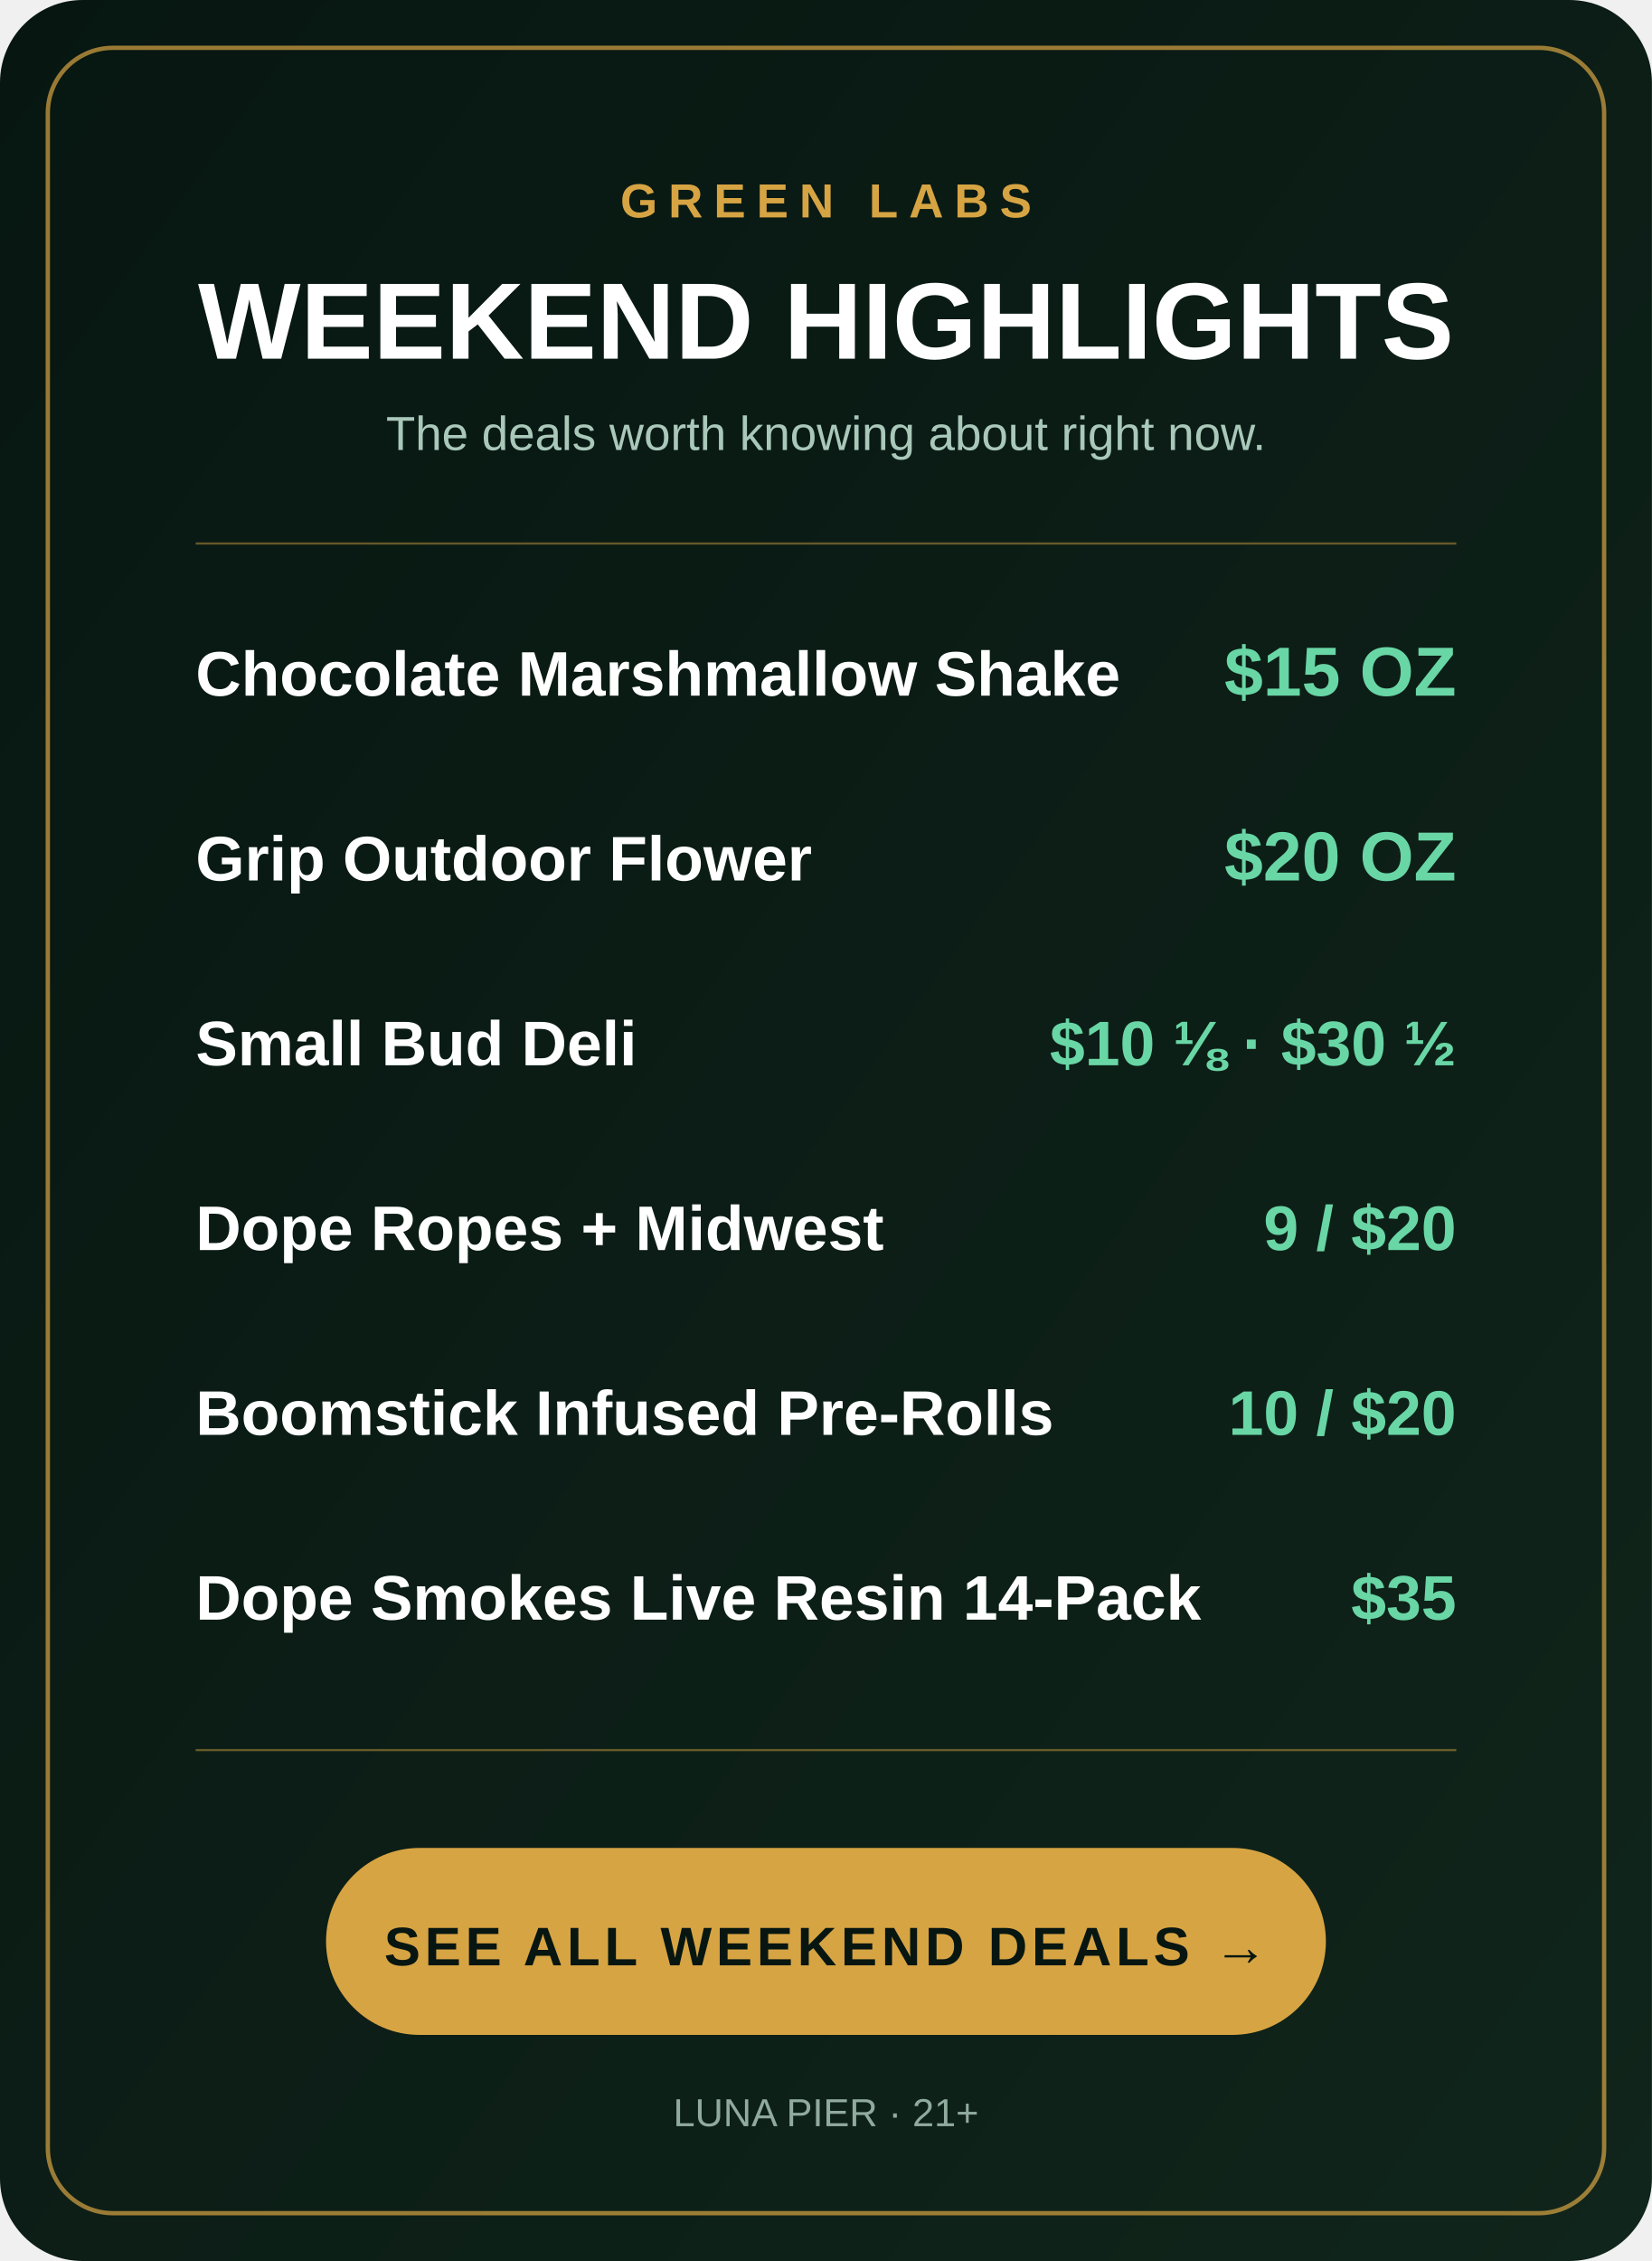
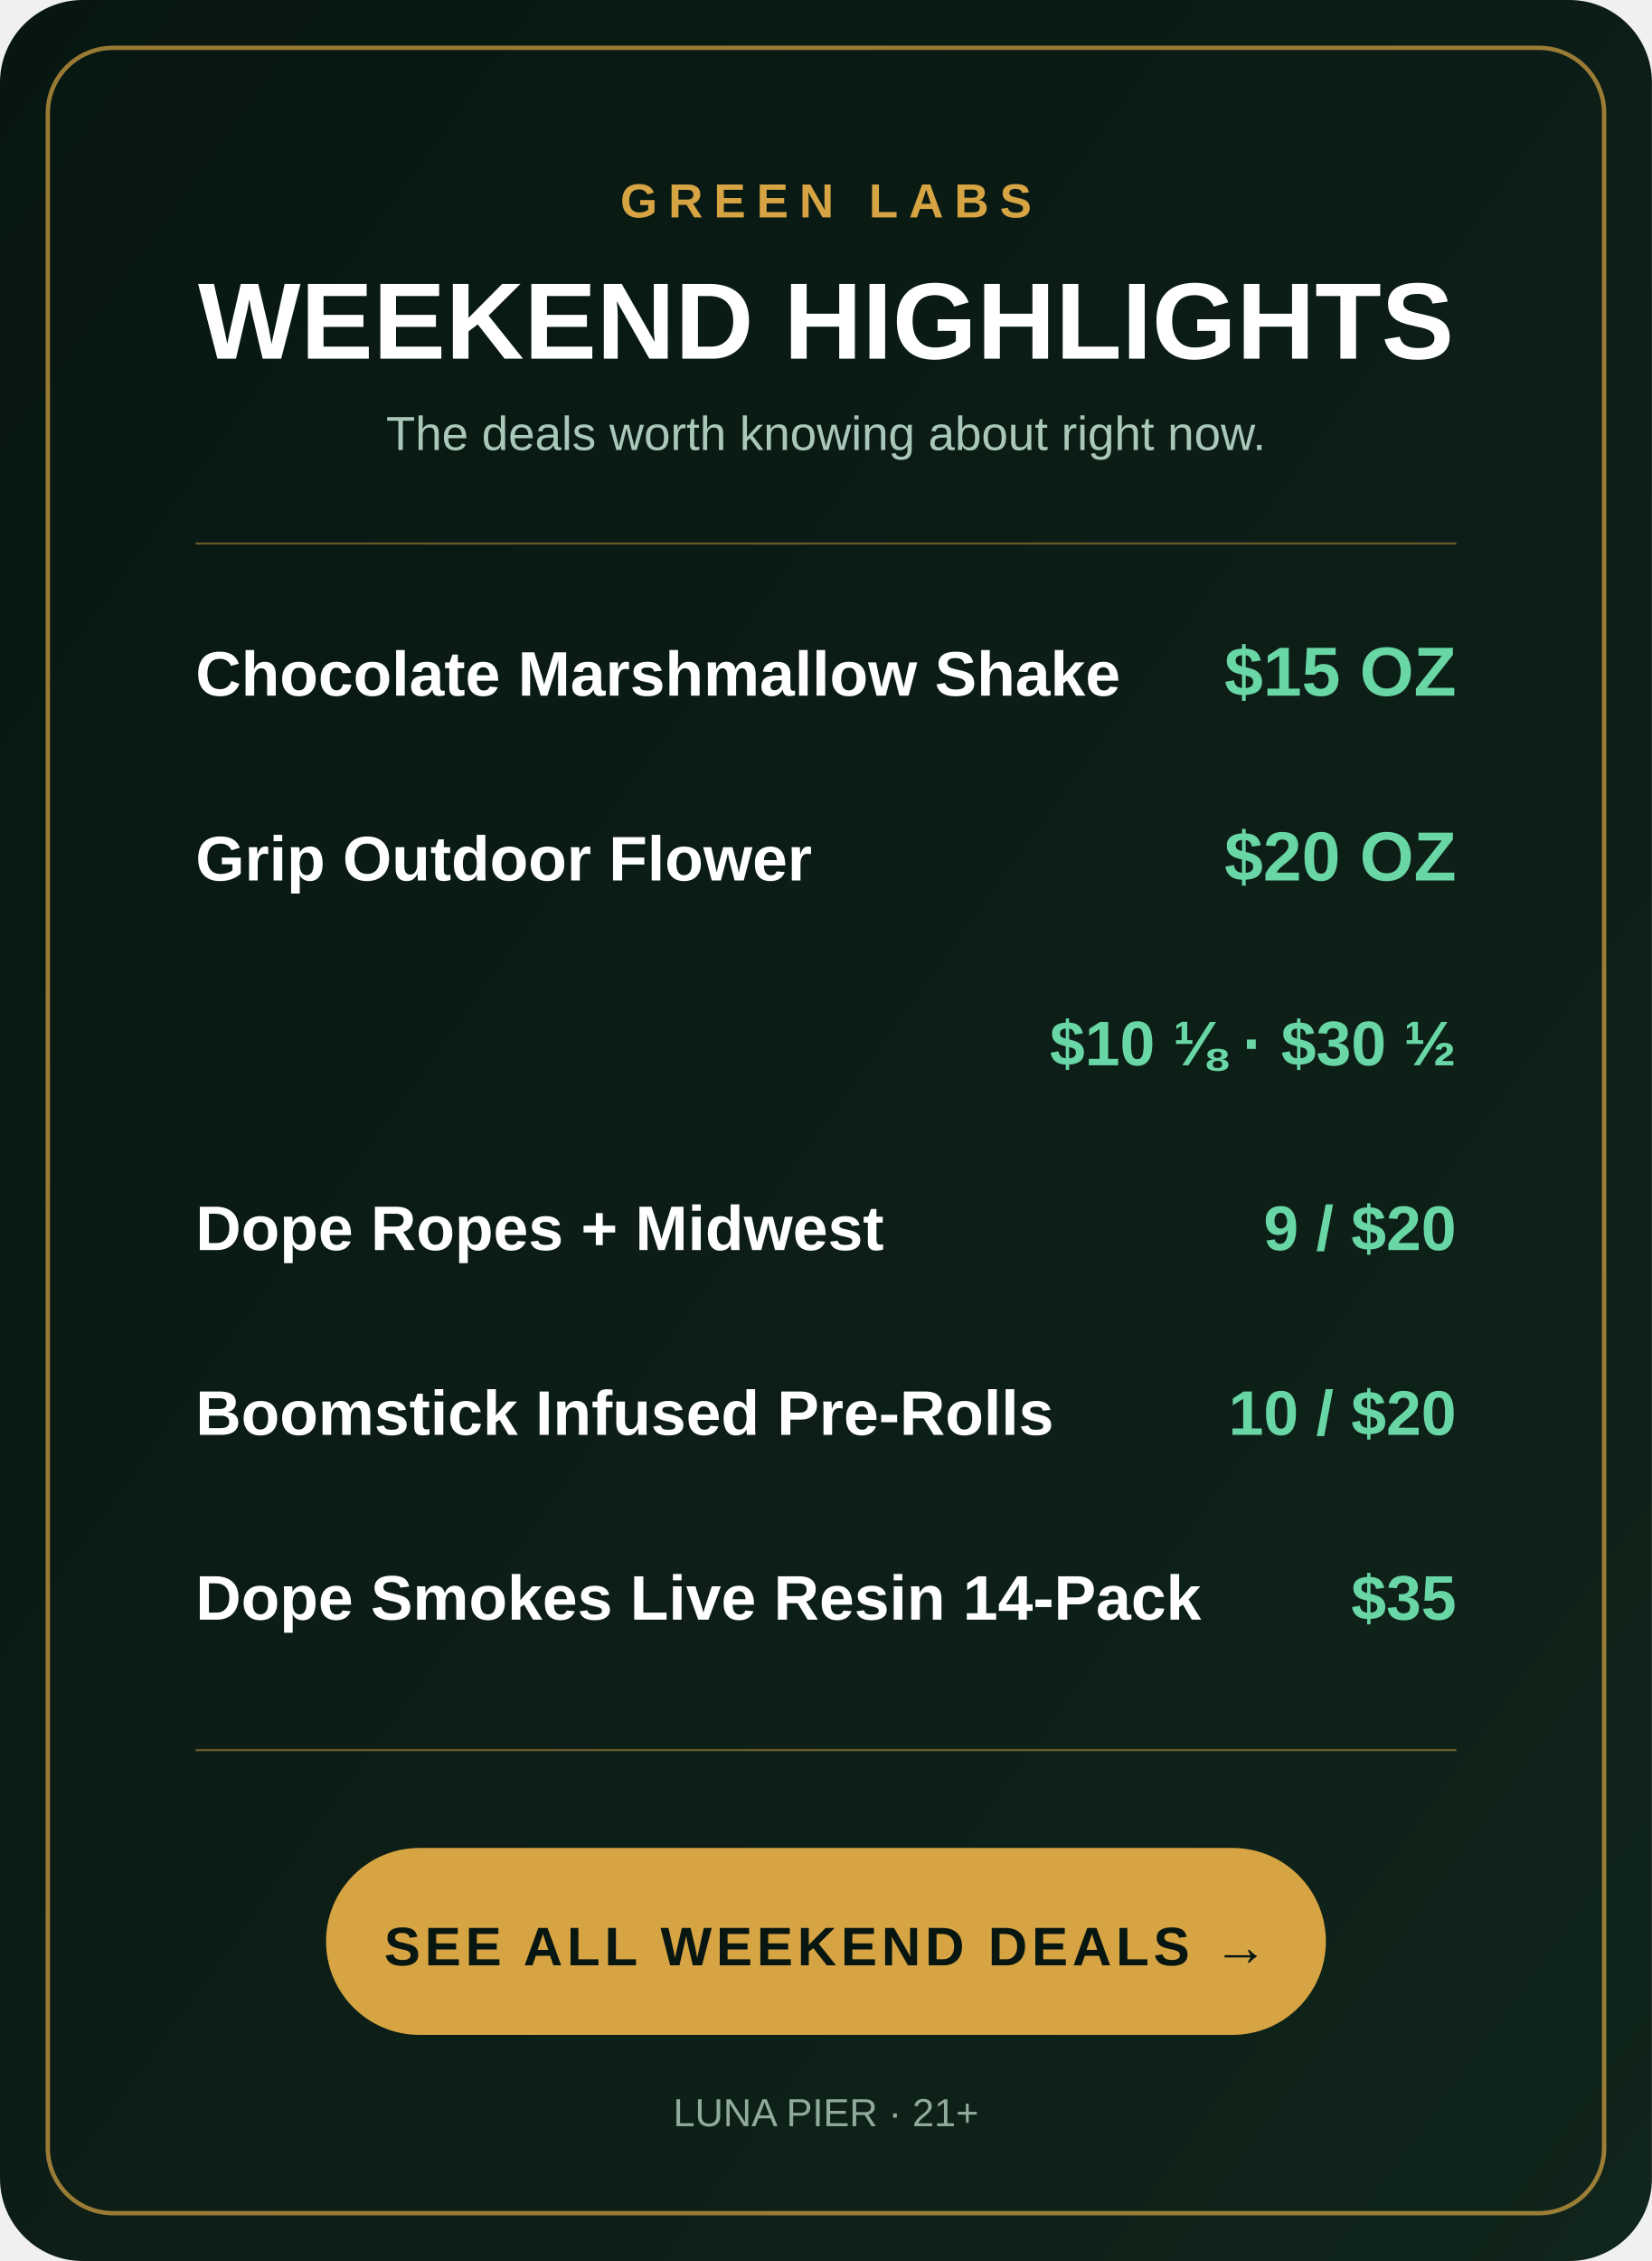
<svg xmlns="http://www.w3.org/2000/svg" width="760" height="1040" viewBox="0 0 760 1040">
  <defs>
    <linearGradient id="bg" x1="0" y1="0" x2="1" y2="1">
      <stop stop-color="#071611" />
      <stop offset="1" stop-color="#10251b" />
    </linearGradient>
  </defs>
  <rect width="760" height="1040" rx="38" fill="url(#bg)" />
  <rect x="22" y="22" width="716" height="996" rx="30" fill="none" stroke="#d7a443" stroke-width="2" opacity=".7" />
  <text x="380" y="100" text-anchor="middle" fill="#d7a443" font-family="Arial,sans-serif" font-size="22" font-weight="700" letter-spacing="5">GREEN LABS</text>
  <text x="380" y="165" text-anchor="middle" fill="#fff" font-family="Arial,sans-serif" font-size="50" font-weight="800">WEEKEND HIGHLIGHTS</text>
  <text x="380" y="207" text-anchor="middle" fill="#a9c8ba" font-family="Arial,sans-serif" font-size="22">The deals worth knowing about right now.</text>
  <line x1="90" y1="250" x2="670" y2="250" stroke="#d7a443" opacity=".45" />
  <g font-family="Arial,sans-serif">
    <text x="90" y="320" fill="#fff" font-size="29" font-weight="700">Chocolate Marshmallow Shake</text>
    <text x="670" y="320" text-anchor="end" fill="#69d6a5" font-size="32" font-weight="800">$15 OZ</text>
    <text x="90" y="405" fill="#fff" font-size="29" font-weight="700">Grip Outdoor Flower</text>
    <text x="670" y="405" text-anchor="end" fill="#69d6a5" font-size="32" font-weight="800">$20 OZ</text>
-     <text x="90" y="490" fill="#fff" font-size="29" font-weight="700">Small Bud Deli</text>
    <text x="670" y="490" text-anchor="end" fill="#69d6a5" font-size="29" font-weight="800">$10 ⅛ · $30 ½</text>
    <text x="90" y="575" fill="#fff" font-size="29" font-weight="700">Dope Ropes + Midwest</text>
    <text x="670" y="575" text-anchor="end" fill="#69d6a5" font-size="29" font-weight="800">9 / $20</text>
    <text x="90" y="660" fill="#fff" font-size="29" font-weight="700">Boomstick Infused Pre-Rolls</text>
    <text x="670" y="660" text-anchor="end" fill="#69d6a5" font-size="29" font-weight="800">10 / $20</text>
    <text x="90" y="745" fill="#fff" font-size="29" font-weight="700">Dope Smokes Live Resin 14-Pack</text>
    <text x="670" y="745" text-anchor="end" fill="#69d6a5" font-size="29" font-weight="800">$35</text>
  </g>
  <line x1="90" y1="805" x2="670" y2="805" stroke="#d7a443" opacity=".45" />
  <rect x="150" y="850" width="460" height="86" rx="43" fill="#d7a443" />
  <text x="380" y="904" text-anchor="middle" fill="#071611" font-family="Arial,sans-serif" font-size="25" font-weight="800" letter-spacing="2">SEE ALL WEEKEND DEALS →</text>
  <text x="380" y="978" text-anchor="middle" fill="#91aa9e" font-family="Arial,sans-serif" font-size="18">LUNA PIER · 21+</text>
</svg>
